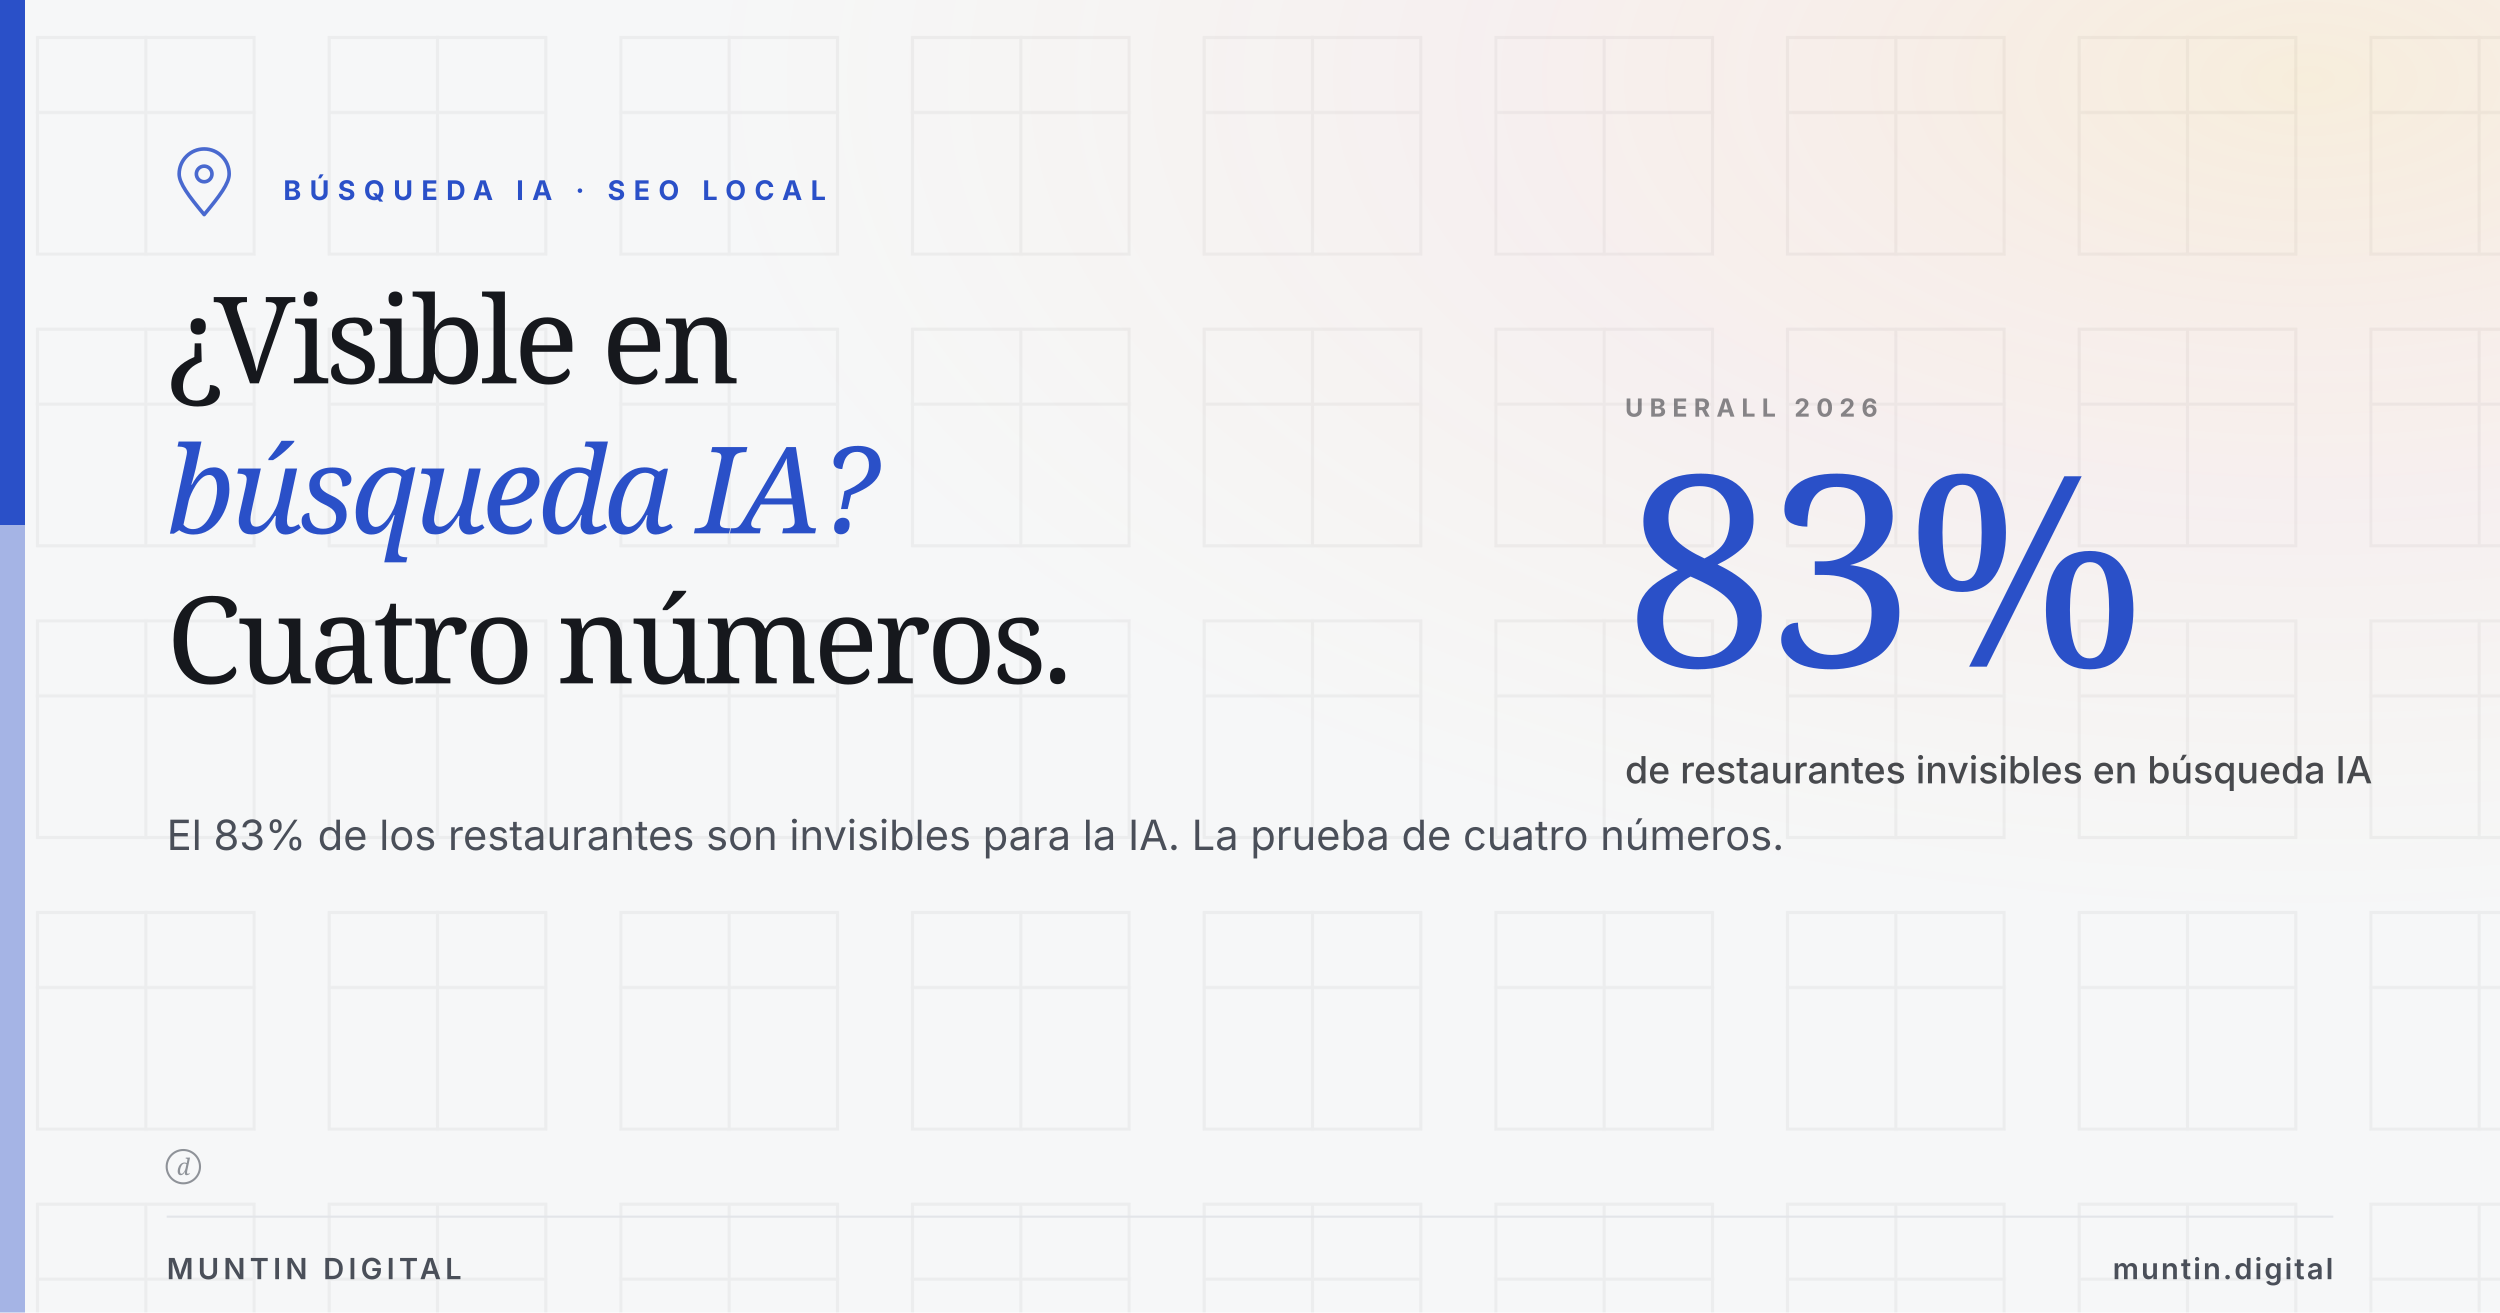
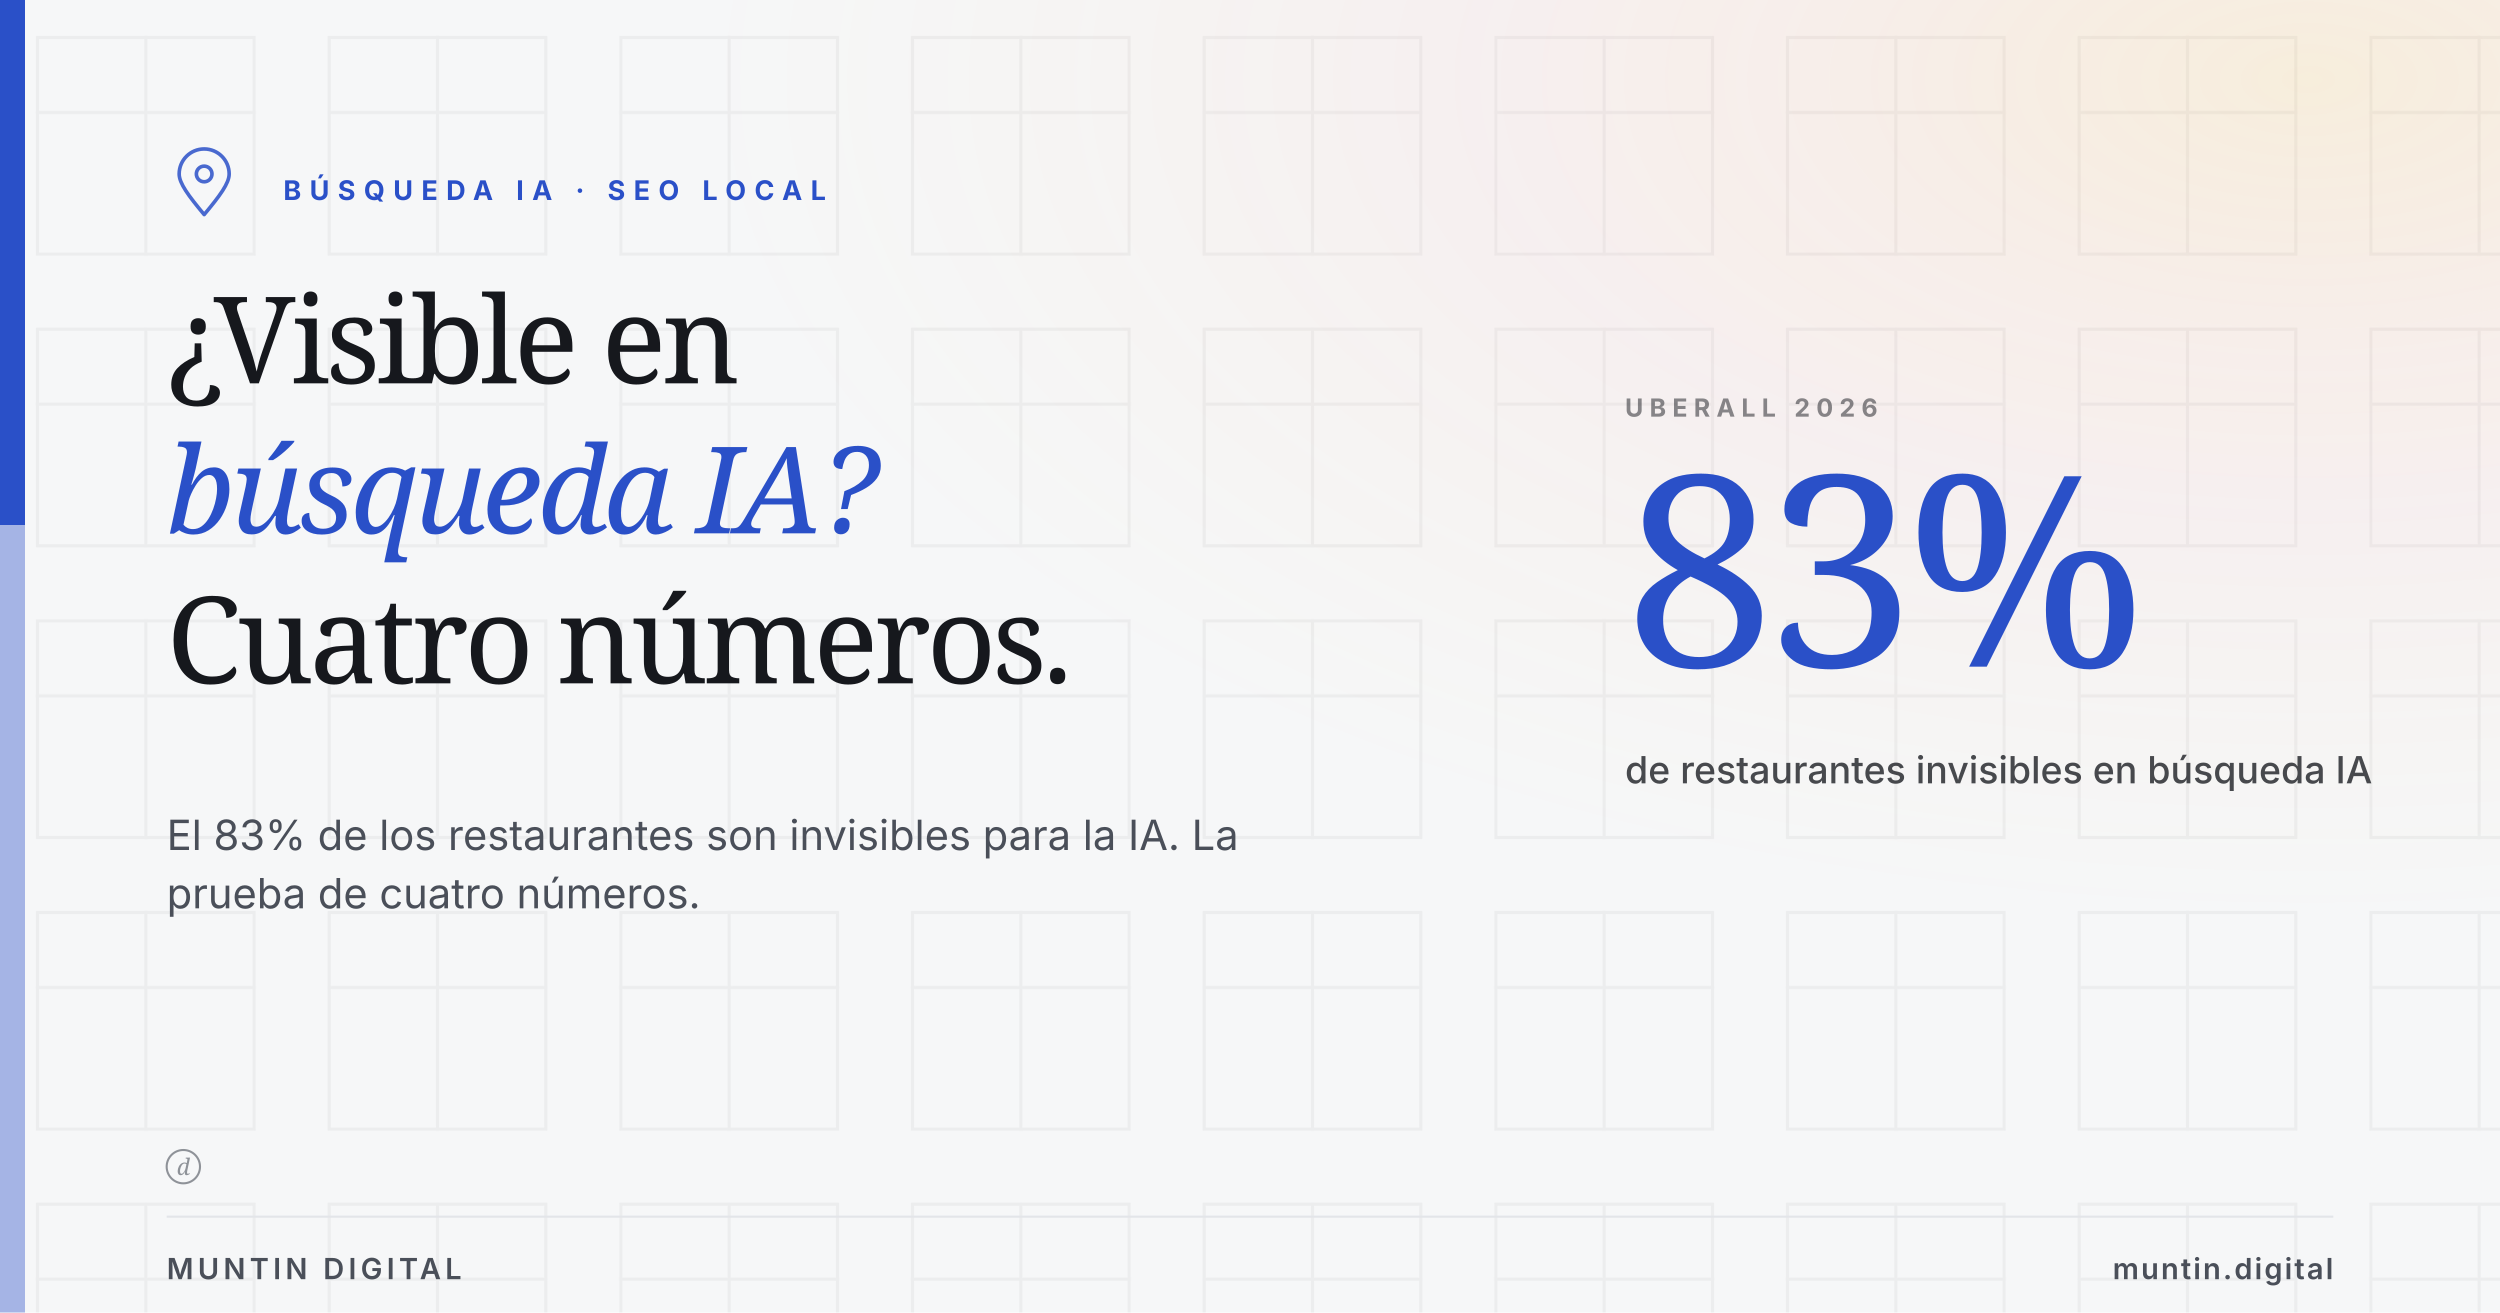
<svg xmlns="http://www.w3.org/2000/svg" viewBox="0 0 1200 630" width="1200" height="630">
  <rect width="1200" height="630" fill="#F6F7F8" />
  <defs>
    <pattern id="muntinField" x="0" y="0" width="140" height="140" patternUnits="userSpaceOnUse">
      <g transform="translate(18, 18)" fill="none" stroke="#16181D" stroke-width="1.5" stroke-linecap="square" stroke-linejoin="miter">
        <rect x="0" y="0" width="104" height="104" />
        <line x1="52" y1="0" x2="52" y2="104" />
        <line x1="0" y1="36" x2="104" y2="36" />
      </g>
    </pattern>
  </defs>
  <rect width="1200" height="630" fill="url(#muntinField)" opacity="0.045" />
  <defs>
    <radialGradient id="ghWarmSoft" cx="92%" cy="6%" r="64%">
      <stop offset="0%" stop-color="#FFB020" stop-opacity="0.13" />
      <stop offset="52%" stop-color="#FF6B5C" stop-opacity="0.05" />
      <stop offset="100%" stop-color="#FFB020" stop-opacity="0" />
    </radialGradient>
  </defs>
  <rect width="1200" height="630" fill="url(#ghWarmSoft)" />
  <rect x="0" y="0" width="12" height="252" fill="#2A50C8" />
  <rect x="0" y="252" width="12" height="378" fill="#2A50C8" opacity="0.4" />
  <g transform="translate(80, 70) scale(1.5)" fill="none" stroke="#2A50C8" stroke-width="1.167" stroke-linecap="round" stroke-linejoin="round" color="#2A50C8" opacity="0.85">
    <path d="M12 22 C7 16 4 12 4 9 a8 8 0 0 1 16 0 c0 3 -3 7 -8 13 z" />
    <circle cx="12" cy="9" r="2.5" />
  </g>
  <text x="136" y="96" font-family="Inter, Arial, sans-serif" font-size="13" font-weight="700" letter-spacing="4" fill="#2A50C8">BÚSQUEDA IA · SEO LOCAL</text>
  <text x="80" y="184" font-family="Fraunces, Georgia, serif" font-size="58" font-weight="500" letter-spacing="-2" fill="#16181D">¿Visible en</text>
  <text x="80" y="256" font-family="Fraunces, Georgia, serif" font-style="italic" font-size="58" font-weight="400" letter-spacing="-2" fill="#2A50C8">búsqueda IA?</text>
  <text x="80" y="328" font-family="Fraunces, Georgia, serif" font-size="58" font-weight="500" letter-spacing="-2" fill="#16181D">Cuatro números.</text>
  <text x="80" y="408" font-family="Inter, Arial, sans-serif" font-size="20" font-weight="400" fill="#4A4F59">
-     <tspan x="80" dy="0">El 83% de los restaurantes son invisibles para la IA. La prueba de cuatro números.</tspan>
+     <tspan x="80" dy="0">El 83% de los restaurantes son invisibles para la IA. La</tspan>
+     <tspan x="80" dy="28">prueba de cuatro números.</tspan>
  </text>
  <text x="780" y="200" font-family="Inter, Arial, sans-serif" font-size="12" font-weight="700" letter-spacing="3" fill="#16181D" opacity="0.5">UBERALL 2026</text>
  <text x="780" y="320" font-family="Fraunces, Georgia, serif" font-size="128" font-weight="500" letter-spacing="-4" fill="#2A50C8">83%</text>
  <text x="780" y="376" font-family="Inter, Arial, sans-serif" font-size="18" font-weight="500" fill="#16181D" opacity="0.78">de restaurantes invisibles en búsqueda IA</text>
  <g transform="translate(80, 552)" fill="#4A4F59" opacity="0.6">
    <circle cx="8" cy="8" r="8" fill="none" stroke="#4A4F59" stroke-width="1" />
    <text x="8" y="12" text-anchor="middle" font-family="Fraunces, Georgia, serif" font-style="italic" font-size="11" font-weight="500" fill="#4A4F59">d</text>
  </g>
  <line x1="80" y1="584" x2="1120" y2="584" stroke="#E3E5E9" stroke-width="1" />
  <text x="80" y="614" font-family="Inter, Arial, sans-serif" font-size="14" font-weight="600" letter-spacing="2" fill="#4A4F59">MUNTIN DIGITAL</text>
  <text x="1120" y="614" text-anchor="end" font-family="Inter, Arial, sans-serif" font-size="14" font-weight="600" letter-spacing="1" fill="#4A4F59">muntin.digital</text>
</svg>
